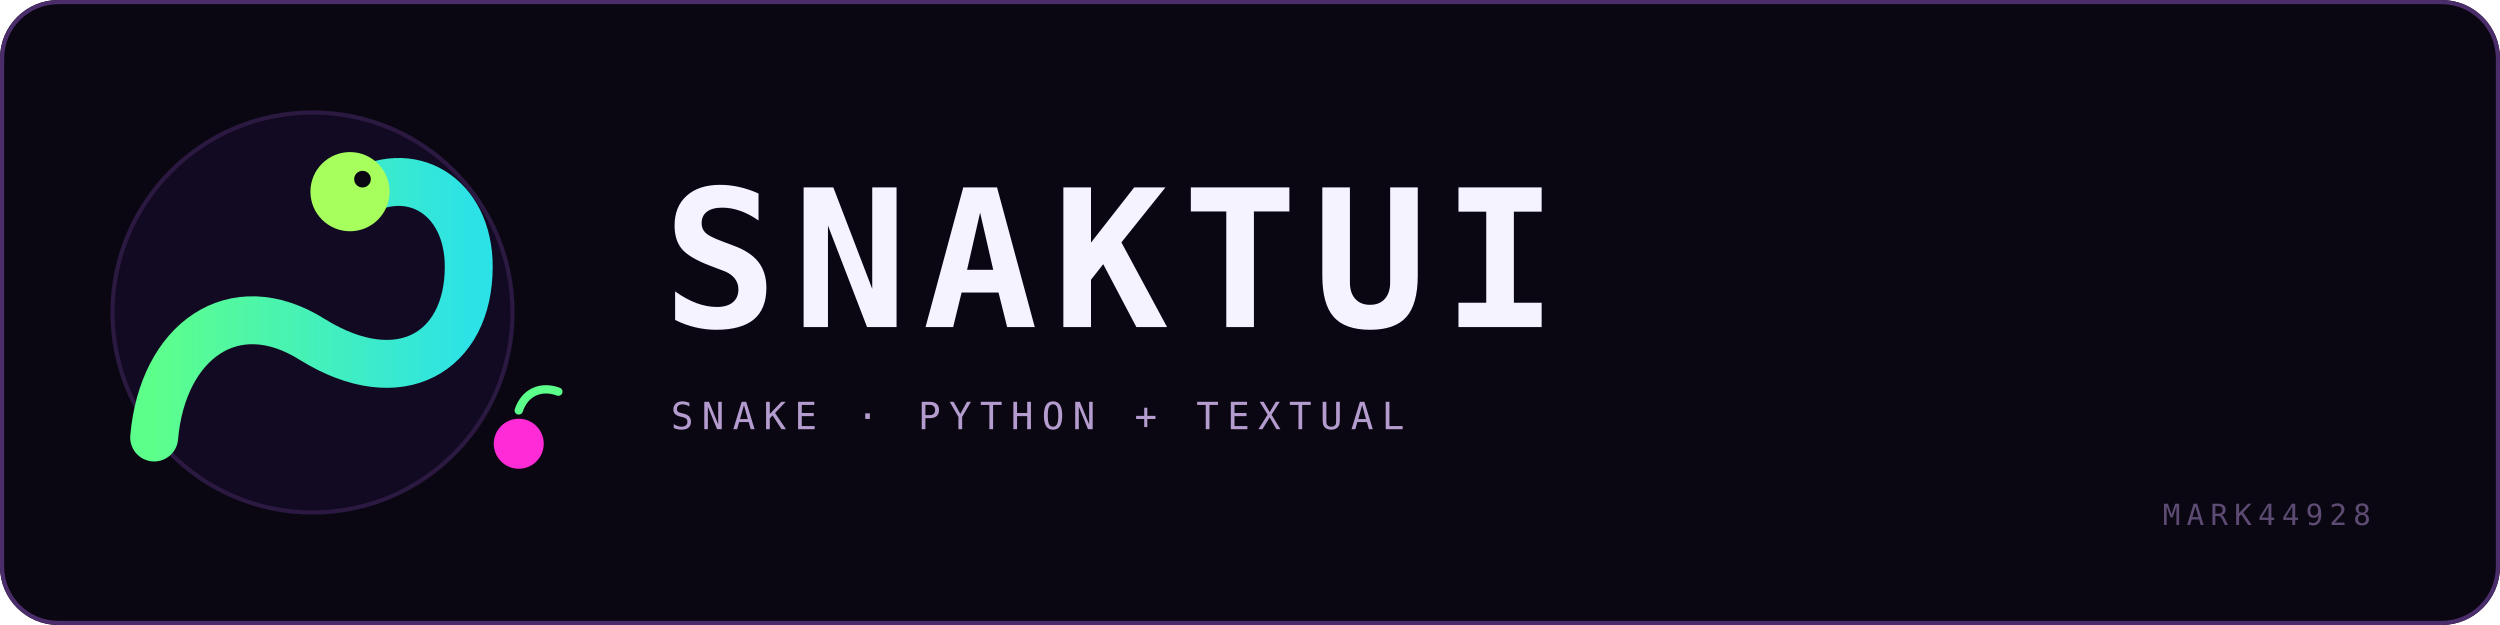
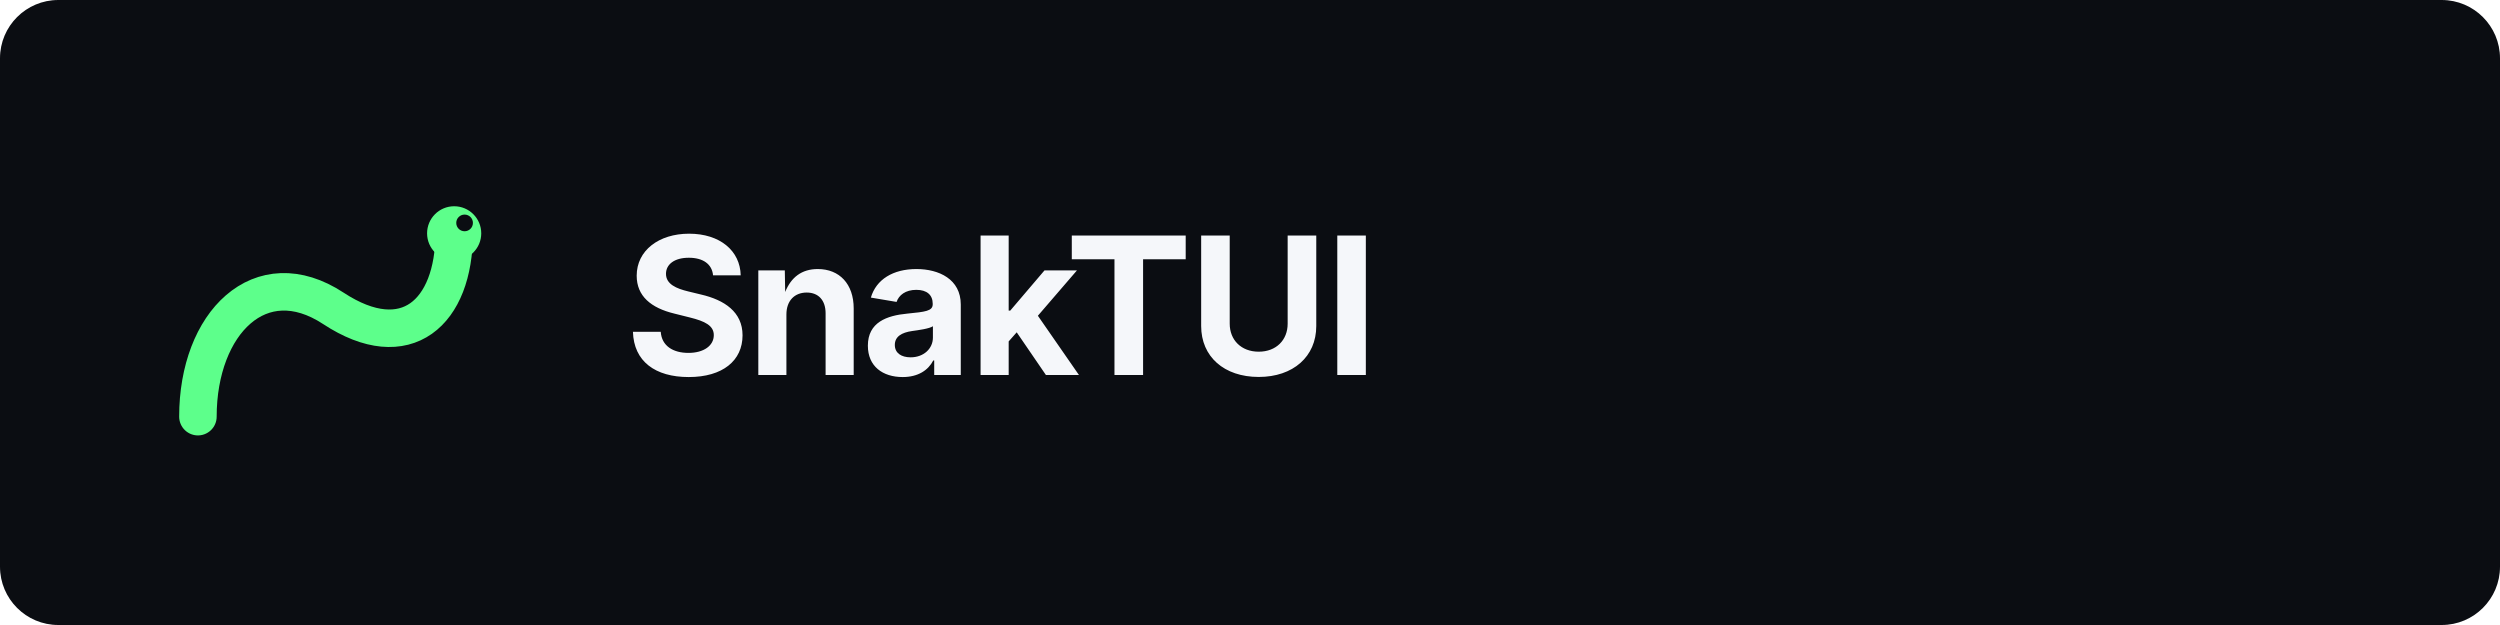
<svg xmlns="http://www.w3.org/2000/svg" viewBox="0 0 1200 300" role="img" aria-labelledby="t d">
-   <defs>
-     <linearGradient id="snake" x1="0" x2="1">
-       <stop offset="0" stop-color="#5DFF8B" />
-       <stop offset="1" stop-color="#2DE2E6" />
-     </linearGradient>
-   </defs>
-   <rect width="1200" height="300" rx="28" fill="#0A0713" />
-   <rect x="1" y="1" width="1198" height="298" rx="27" fill="none" stroke="#4B2D6B" stroke-width="2" />
-   <circle cx="150" cy="150" r="96" fill="#120A22" stroke="#2B1942" stroke-width="2" />
-   <path d="M74 210 C78 164 112 139 150 163 C192 189 225 169 225 128 C225 94 197 77 170 94" fill="none" stroke="url(#snake)" stroke-width="23" stroke-linecap="round" />
-   <circle cx="168" cy="92" r="19" fill="#A7FF5D" />
-   <circle cx="174" cy="86" r="4" fill="#0A0713" />
-   <circle cx="249" cy="213" r="12" fill="#FF2BD6" />
-   <path d="M249 197 C252 188 260 185 268 188" fill="none" stroke="#5DFF8B" stroke-width="4" stroke-linecap="round" />
-   <text x="318" y="157" font-family="ui-monospace,SFMono-Regular,Menlo,Consolas,monospace" font-size="92" font-weight="800" letter-spacing="7" fill="#F4F3FF">SNAKTUI</text>
-   <text x="322" y="206" font-family="ui-monospace,SFMono-Regular,Menlo,Consolas,monospace" font-size="18" letter-spacing="4" fill="#B49CCF">SNAKE · PYTHON + TEXTUAL</text>
-   <text x="1138" y="252" text-anchor="end" font-family="ui-monospace,monospace" font-size="14" letter-spacing="3" fill="#5D4B73">MARK44928</text>
+   <rect width="1200" height="300" rx="28" fill="#0B0D12" />
+   <g fill="none" stroke="#5DFF8B" stroke-width="18" stroke-linecap="round">
+     <path d="M95 200 C95 155 125 125 160 148 C195 171 218 150 218 112" />
+   </g>
+   <circle cx="218" cy="112" r="13" fill="#5DFF8B" />
+   <circle cx="223" cy="107" r="4" fill="#0B0D12" />
+   <text x="300" y="180" font-family="ui-sans-serif,system-ui,-apple-system,Segoe UI,sans-serif" font-size="92" font-weight="650" letter-spacing="-2" fill="#F5F7FA">SnakTUI</text>
</svg>
